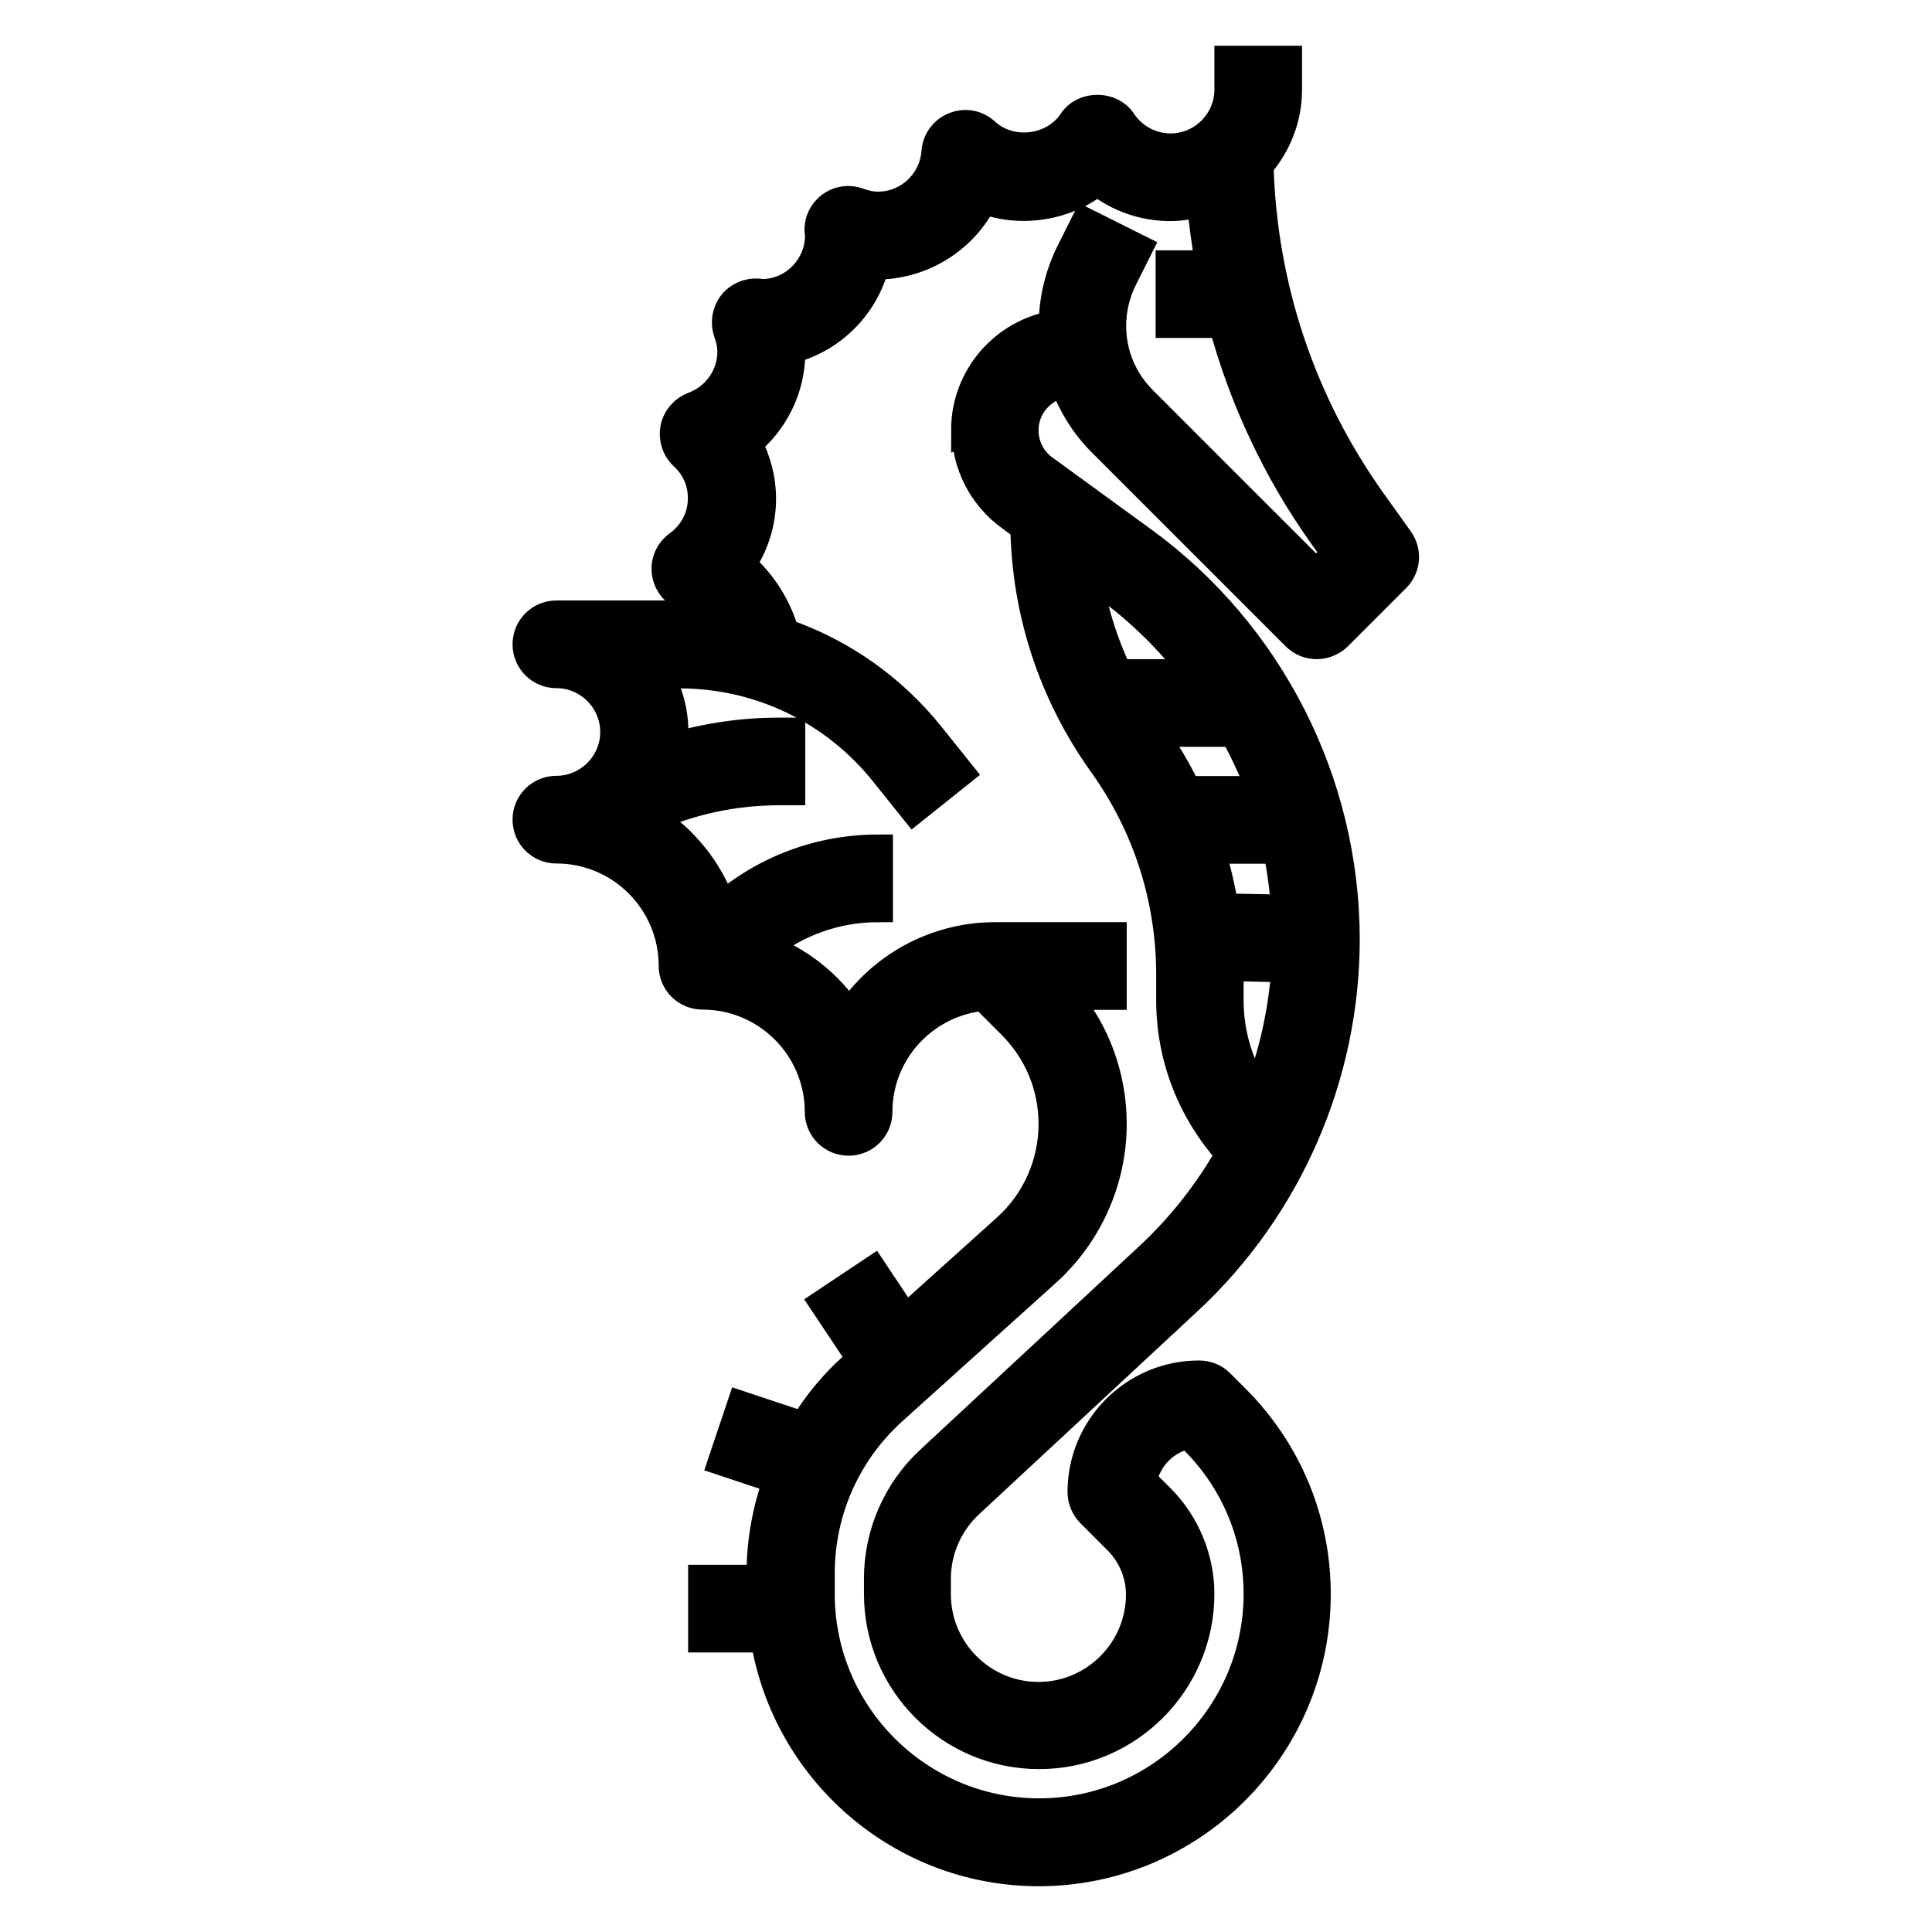
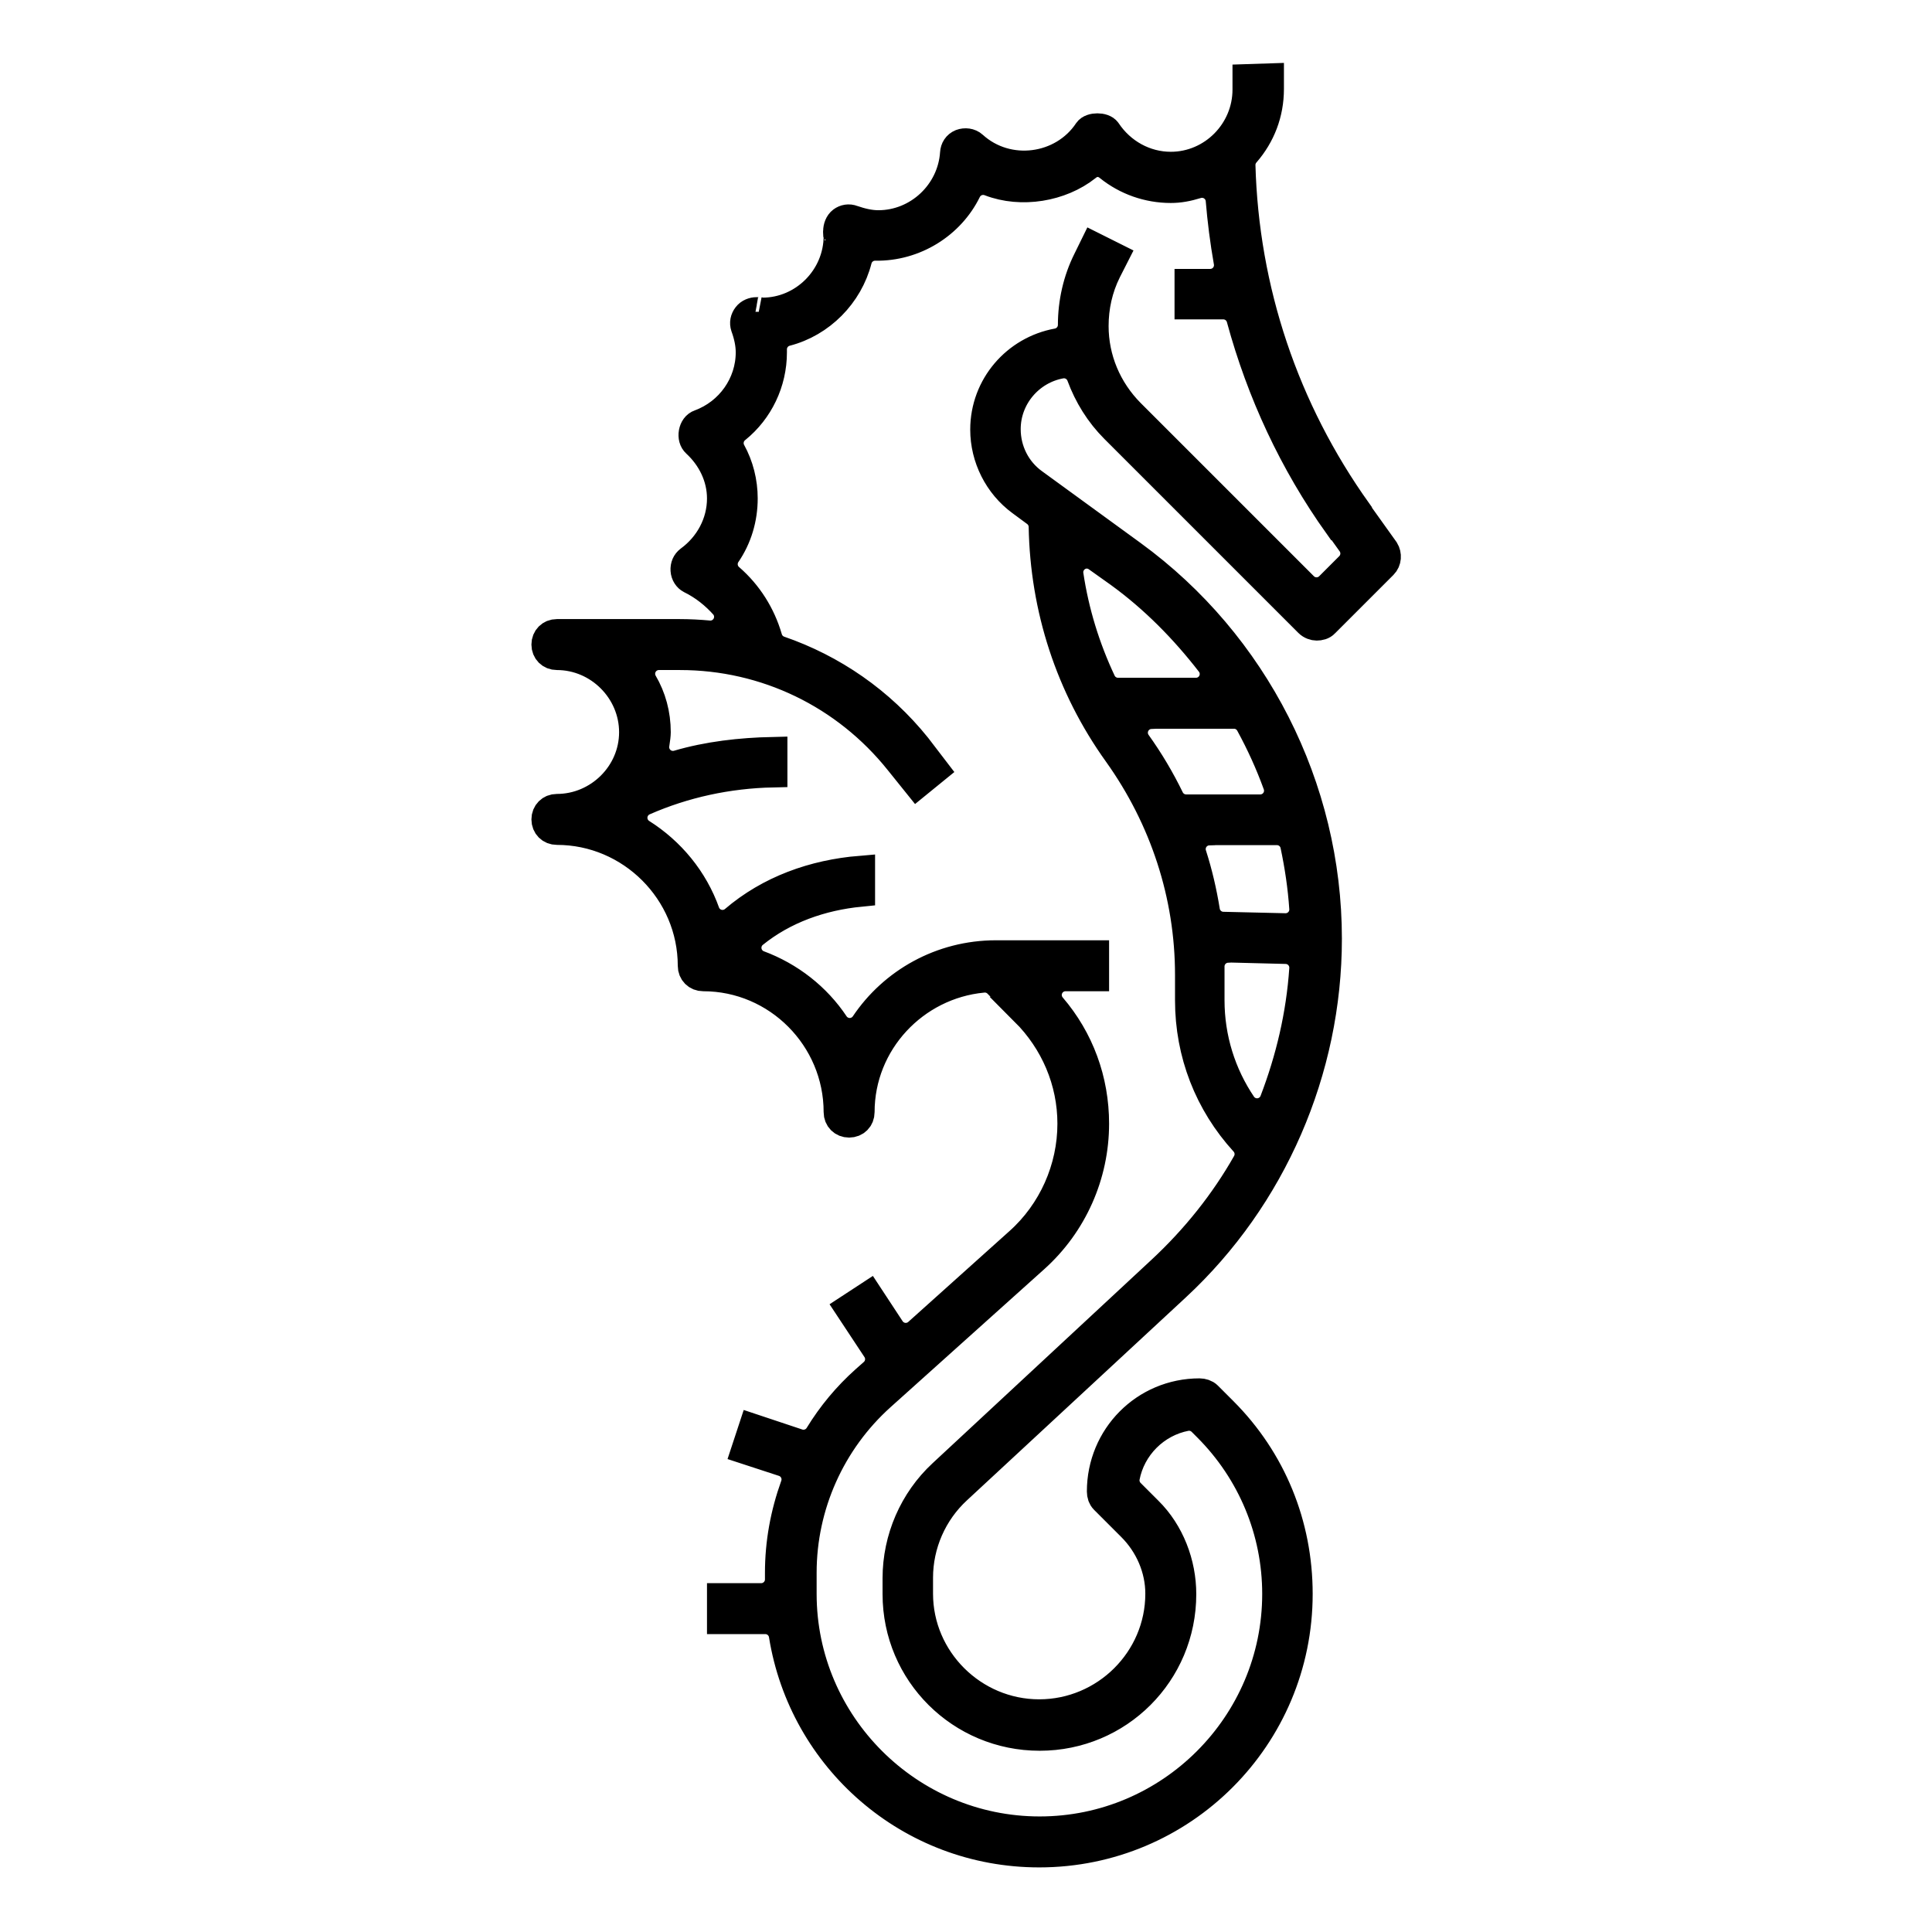
<svg xmlns="http://www.w3.org/2000/svg" width="64" height="64" enable-background="new 0 0 64 64" version="1.1" viewBox="0 0 8 8">
-   <path stroke="currentColor" fill="currentColor" d="m4.407 1.584c0.034 0.091 0.085 0.175 0.155 0.245l0.804 0.804c0.024 0.024 0.055 0.036 0.086 0.036 0.031 0 0.062-0.012 0.086-0.035l0.242-0.242c0.042-0.042 0.047-0.108 0.013-0.156l-0.113-0.158c-0.293-0.411-0.453-0.891-0.467-1.394 0.073-0.085 0.118-0.193 0.118-0.313v-0.121h-0.242v0.121c0 0.133-0.109 0.242-0.242 0.242-0.081 0-0.157-0.041-0.202-0.109-0.045-0.068-0.157-0.068-0.202 0-0.078 0.118-0.257 0.142-0.364 0.044-0.034-0.032-0.084-0.041-0.127-0.023-0.043 0.017-0.073 0.058-0.076 0.104-0.009 0.126-0.114 0.225-0.24 0.225-0.026 0-0.053-0.005-0.082-0.016-0.038-0.014-0.081-0.008-0.114 0.017-0.033 0.024-0.051 0.064-0.048 0.104 0 3e-3 0.002 0.012 0.002 0.015 0 0.133-0.108 0.242-0.239 0.242h-1.21e-4c-0.003-3.63e-4 -0.014-0.002-0.017-0.002-0.04-0.003-0.081 0.015-0.105 0.047-0.025 0.033-0.031 0.076-0.018 0.114 0.011 0.029 0.016 0.056 0.016 0.082 0 0.1-0.064 0.191-0.159 0.226-0.039 0.015-0.069 0.049-0.077 0.09-0.008 0.041 0.005 0.084 0.036 0.113 0.051 0.047 0.078 0.109 0.078 0.177 0 0.078-0.037 0.149-0.101 0.195-0.034 0.025-0.053 0.066-0.049 0.108 0.004 0.042 0.029 0.079 0.067 0.098 0.045 0.022 0.085 0.053 0.116 0.09-0.043-0.004-0.087-0.007-0.131-0.007h-0.507c-0.067 0-0.121 0.054-0.121 0.121 0 0.067 0.054 0.121 0.121 0.121 0.133 0 0.242 0.109 0.242 0.242s-0.109 0.242-0.242 0.242c-0.067 0-0.121 0.054-0.121 0.121 0 0.067 0.054 0.121 0.121 0.121 0.267 0 0.484 0.217 0.484 0.484 0 0.067 0.054 0.121 0.121 0.121 0.267 0 0.484 0.217 0.484 0.484 0 0.067 0.054 0.121 0.121 0.121 0.067 0 0.121-0.054 0.121-0.121 0-0.251 0.193-0.456 0.438-0.479l0.117 0.117c0.11 0.11 0.171 0.256 0.171 0.412 0 0.165-0.07 0.323-0.193 0.433l-0.419 0.377-0.134-0.201-0.201 0.134 0.154 0.231-0.035 0.032c-0.081 0.072-0.149 0.156-0.205 0.247l-0.258-0.086-0.077 0.229 0.228 0.076c-0.044 0.124-0.069 0.254-0.069 0.388v0.026h-0.242v0.242h0.258c0.087 0.547 0.562 0.968 1.133 0.968 0.634 0 1.149-0.516 1.149-1.149 0-0.305-0.119-0.592-0.335-0.808l-0.064-0.064c-0.023-0.023-0.053-0.035-0.086-0.035-0.267 0-0.484 0.217-0.484 0.484 0 0.032 0.013 0.063 0.035 0.086l0.114 0.114c0.059 0.059 0.093 0.141 0.093 0.224 0 0.233-0.19 0.423-0.423 0.423-0.233 0-0.423-0.19-0.423-0.423v-0.065c0-0.117 0.049-0.23 0.135-0.31l0.906-0.842c0.414-0.385 0.652-0.93 0.652-1.495 0-0.651-0.314-1.268-0.84-1.65l-0.408-0.297c-0.052-0.037-0.082-0.098-0.082-0.161 0-0.098 0.071-0.179 0.165-0.196zm0.681 2.418 0.237 0.005c-0.012 0.182-0.052 0.359-0.117 0.527-0.077-0.115-0.119-0.251-0.119-0.392v-0.105c0-0.011-0.001-0.023-0.001-0.034zm0.134-0.728h-0.308c-0.041-0.084-0.088-0.165-0.143-0.242h0.34c0.042 0.078 0.08 0.158 0.111 0.242zm0.068 0.242c0.017 0.082 0.028 0.165 0.034 0.249l-0.256-0.005c-0.013-0.083-0.033-0.164-0.057-0.244zm-0.337-0.726h-0.324c-0.063-0.133-0.107-0.275-0.128-0.421l0.09 0.065c0.139 0.101 0.259 0.223 0.362 0.356zm-0.952-1.01c0 0.141 0.068 0.274 0.182 0.357l0.061 0.045c0.006 0.354 0.117 0.692 0.324 0.981 0.183 0.256 0.28 0.558 0.28 0.873v0.105c0 0.238 0.088 0.462 0.247 0.637-0.09 0.158-0.203 0.303-0.338 0.428l-0.906 0.842c-0.135 0.125-0.213 0.303-0.213 0.487v0.065c0 0.367 0.298 0.665 0.665 0.665s0.665-0.299 0.665-0.665c0-0.147-0.06-0.291-0.164-0.395l-0.074-0.074c0.019-0.097 0.095-0.173 0.192-0.192l0.024 0.024c0.17 0.17 0.264 0.397 0.264 0.637 0 0.5-0.407 0.907-0.907 0.907-0.5 0-0.907-0.407-0.907-0.907v-0.086c0-0.257 0.109-0.502 0.3-0.674l0.636-0.573c0.173-0.156 0.273-0.38 0.273-0.613 0-0.198-0.07-0.385-0.196-0.533h0.196v-0.242h-0.484c-0.252 0-0.475 0.129-0.605 0.325-0.084-0.127-0.207-0.225-0.352-0.279 0.134-0.108 0.299-0.167 0.473-0.167v-0.242c-0.241 0-0.468 0.085-0.648 0.24-0.055-0.154-0.16-0.283-0.296-0.369 0.167-0.074 0.348-0.113 0.533-0.113h0.048v-0.242h-0.048c-0.151 0-0.3 0.022-0.442 0.064 0.003-0.021 0.006-0.042 0.006-0.064 0-0.088-0.024-0.171-0.065-0.242h0.088c0.333 0 0.642 0.149 0.85 0.409l0.121 0.151 0.189-0.151-0.121-0.151c-0.16-0.2-0.369-0.345-0.603-0.426-0.032-0.11-0.094-0.209-0.181-0.284 0.055-0.08 0.085-0.175 0.085-0.273 0-0.081-0.021-0.16-0.059-0.23 0.111-0.09 0.18-0.228 0.18-0.375 0-0.005-1.21e-4 -0.01-2.42e-4 -0.015 0.17-0.044 0.304-0.178 0.348-0.348 0.192 0.003 0.368-0.107 0.449-0.273 0.157 0.06 0.344 0.029 0.473-0.075 0.085 0.068 0.191 0.106 0.302 0.106 0.045 0 0.088-0.008 0.13-0.02 7e-3 0.088 0.019 0.175 0.035 0.262h-0.165v0.242h0.219c0.085 0.313 0.224 0.611 0.416 0.88l0.053 0.074-0.084 0.084-0.719-0.719c-0.083-0.083-0.128-0.192-0.128-0.309 0-0.068 0.016-0.135 0.046-0.195l0.062-0.124-0.216-0.108-0.062 0.124c-0.046 0.093-0.071 0.197-0.071 0.301-0.206 0.037-0.363 0.217-0.363 0.434z" stroke-width=".121" />
+   <path stroke="currentColor" fill="currentColor" d="m5.164 0.326v0.045c0 0.174-0.142 0.318-0.316 0.318-0.107 0-0.206-0.055-0.266-0.145-0.013-0.019-0.063-0.019-0.076 0-0.105 0.158-0.334 0.189-0.477 0.059-0.013-0.012-0.033-0.014-0.049-0.008-0.017 0.007-0.026 0.022-0.027 0.039-0.011 0.166-0.151 0.297-0.316 0.297-0.036 0-0.072-0.009-0.107-0.021-0.015-0.006-0.031-0.003-0.043 0.006-0.012 0.009-0.018 0.026-0.018 0.041a0.076 0.076 0 0 1 0 0.004c0 3e-3 -0.001-0.007 0 0.008a0.076 0.076 0 0 1 0.002 0.008c0 0.174-0.143 0.316-0.314 0.316a0.076 0.076 0 0 1-0.012-0.002c0.005 7.101e-4 -0.008 3.539e-4 -0.01 0h-0.002c-0.014-1.893e-4 -0.03 0.006-0.039 0.018-0.01 0.013-0.013 0.028-0.008 0.043 0.013 0.036 0.021 0.072 0.021 0.107 0 0.132-0.084 0.251-0.209 0.297-0.015 0.005-0.024 0.019-0.027 0.035-0.003 0.017 0.001 0.033 0.012 0.043 0.064 0.059 0.105 0.141 0.105 0.23 0 0.102-0.051 0.196-0.133 0.256-0.013 0.01-0.019 0.024-0.018 0.041 0.001 0.017 0.011 0.031 0.023 0.037 0.055 0.027 0.102 0.065 0.141 0.109a0.076 0.076 0 0 1-0.064 0.123c-0.043-0.004-0.083-0.006-0.123-0.006h-0.508c-0.026 0-0.045 0.019-0.045 0.045 0 0.026 0.019 0.045 0.045 0.045 0.174 0 0.318 0.144 0.318 0.318s-0.145 0.316-0.318 0.316c-0.026 0-0.045 0.019-0.045 0.045 0 0.026 0.019 0.045 0.045 0.045 0.308 0 0.561 0.253 0.561 0.561 0 0.026 0.019 0.045 0.045 0.045 0.308 0 0.559 0.253 0.559 0.561 0 0.026 0.019 0.045 0.045 0.045 0.026 0 0.045-0.019 0.045-0.045 0-0.29 0.225-0.528 0.508-0.555a0.076 0.076 0 0 1 0.062 0.021l0.115 0.117h-0.002c0.124 0.124 0.195 0.289 0.195 0.465 0 0.186-0.08 0.366-0.219 0.49l-0.42 0.377a0.076 0.076 0 0 1-0.113-0.016l-0.09-0.137-0.078 0.051 0.111 0.168a0.076 0.076 0 0 1-0.012 0.098l-0.035 0.031c-0.075 0.067-0.139 0.144-0.191 0.229a0.076 0.076 0 0 1-0.088 0.033l-0.186-0.062-0.029 0.088 0.156 0.051a0.076 0.076 0 0 1 0.047 0.098c-0.042 0.117-0.064 0.237-0.064 0.361v0.027a0.076 0.076 0 0 1-0.076 0.076h-0.164v0.09h0.182a0.076 0.076 0 0 1 0.074 0.064c0.082 0.512 0.524 0.902 1.059 0.902 0.593 0 1.072-0.48 1.072-1.072 0-0.286-0.109-0.554-0.311-0.756l-0.064-0.064c-0.008-0.008-0.021-0.012-0.033-0.012-0.226 0-0.406 0.182-0.406 0.408 0 0.013 0.004 0.025 0.012 0.033l0.113 0.113c0.073 0.073 0.117 0.173 0.117 0.277 0 0.275-0.226 0.498-0.5 0.498-0.274 0-0.5-0.224-0.5-0.498v-0.066c0-0.138 0.058-0.271 0.16-0.365l0.906-0.84c0.399-0.37 0.627-0.897 0.627-1.441 0-0.626-0.302-1.221-0.809-1.59l-0.408-0.297c-0.072-0.052-0.113-0.135-0.113-0.223 0-0.134 0.098-0.247 0.227-0.27a0.076 0.076 0 0 1 0.084 0.049c0.03 0.081 0.076 0.156 0.139 0.219l0.803 0.803c0.01 0.01 0.024 0.014 0.033 0.014 0.012 0 0.025-0.003 0.033-0.012l0.242-0.242c0.016-0.016 0.017-0.041 0.006-0.059l-0.113-0.158a0.076 0.076 0 0 1 0-0.002c-0.302-0.423-0.468-0.918-0.482-1.436a0.076 0.076 0 0 1 0.02-0.051c0.062-0.072 0.098-0.162 0.098-0.264v-0.045zm-0.623 0.346a0.076 0.076 0 0 1 0.051 0.018c0.072 0.058 0.162 0.09 0.256 0.09 0.035 0 0.068-0.006 0.107-0.018a0.076 0.076 0 0 1 0.098 0.066c0.007 0.085 0.018 0.171 0.033 0.256a0.076 0.076 0 0 1-0.074 0.09h-0.088v0.088h0.143a0.076 0.076 0 0 1 0.072 0.057c0.083 0.305 0.217 0.595 0.404 0.857a0.076 0.076 0 0 1 0.002 0l0.053 0.074a0.076 0.076 0 0 1-0.01 0.096l-0.084 0.084a0.076 0.076 0 0 1-0.105 0l-0.719-0.719c-0.096-0.097-0.15-0.225-0.15-0.361 0-0.079 0.017-0.157 0.053-0.229l0.029-0.057-0.082-0.041-0.027 0.055c-0.041 0.082-0.062 0.175-0.062 0.268a0.076 0.076 0 0 1-0.062 0.074c-0.171 0.031-0.301 0.179-0.301 0.359 0 0.116 0.056 0.228 0.15 0.297l0.061 0.045a0.076 0.076 0 0 1 0.031 0.059c0.006 0.339 0.111 0.663 0.309 0.939 0.192 0.269 0.297 0.587 0.297 0.918v0.105c0 0.22 0.08 0.425 0.227 0.586a0.076 0.076 0 0 1 0.01 0.088c-0.093 0.164-0.213 0.314-0.354 0.445l-0.906 0.842c-0.12 0.111-0.188 0.269-0.188 0.432v0.066c0 0.326 0.264 0.588 0.59 0.588 0.326 0 0.588-0.262 0.588-0.588 0-0.127-0.049-0.255-0.139-0.344l-0.074-0.074a0.076 0.076 0 0 1-0.021-0.066c0.024-0.127 0.125-0.228 0.252-0.252a0.076 0.076 0 0 1 0.066 0.021l0.023 0.023c0.184 0.184 0.287 0.431 0.287 0.691 0 0.541-0.441 0.982-0.982 0.982-0.541 0-0.984-0.441-0.984-0.982v-0.088c0-0.278 0.119-0.544 0.326-0.73l0.637-0.572c0.158-0.142 0.248-0.345 0.248-0.557 0-0.18-0.062-0.349-0.178-0.484a0.076 0.076 0 0 1 0.057-0.125h0.121v-0.09h-0.408c-0.226 0-0.426 0.114-0.543 0.289a0.076 0.076 0 0 1-0.125 0c-0.075-0.113-0.186-0.2-0.316-0.248a0.076 0.076 0 0 1-0.02-0.129c0.126-0.102 0.281-0.156 0.443-0.172v-0.09c-0.193 0.016-0.376 0.081-0.523 0.207a0.076 0.076 0 0 1-0.119-0.031c-0.049-0.138-0.144-0.253-0.266-0.33a0.076 0.076 0 0 1 0.01-0.133c0.168-0.074 0.35-0.113 0.535-0.117v-0.088c-0.134 0.003-0.267 0.018-0.393 0.055a0.076 0.076 0 0 1-0.096-0.082c0.004-0.026 0.006-0.042 0.006-0.053 0-0.074-0.019-0.144-0.055-0.205a0.076 0.076 0 0 1 0.064-0.113h0.09c0.355 0 0.686 0.16 0.908 0.438l0.074 0.092 0.07-0.057-0.072-0.094c-0.151-0.188-0.349-0.324-0.57-0.4a0.076 0.076 0 0 1-0.047-0.051c-0.028-0.096-0.082-0.182-0.158-0.248a0.076 0.076 0 0 1-0.014-0.1c0.046-0.067 0.07-0.147 0.07-0.23 0-0.068-0.017-0.135-0.049-0.193a0.076 0.076 0 0 1 0.02-0.096c0.094-0.076 0.15-0.192 0.15-0.316 0-0.006 7.29e-5 -0.009 0-0.012a0.076 0.076 0 0 1 0.057-0.074c0.143-0.037 0.258-0.153 0.295-0.297a0.076 0.076 0 0 1 0.074-0.057c0.163 0.003 0.311-0.091 0.379-0.23a0.076 0.076 0 0 1 0.096-0.037c0.13 0.05 0.293 0.023 0.4-0.062a0.076 0.076 0 0 1 0.043-0.018zm-0.055 1.623a0.076 0.076 0 0 1 0.059 0.014l0.09 0.064c0.146 0.106 0.27 0.233 0.377 0.371a0.076 0.076 0 0 1-0.061 0.123h-0.322a0.076 0.076 0 0 1-0.068-0.043c-0.066-0.14-0.112-0.289-0.135-0.443a0.076 0.076 0 0 1 0.061-0.086zm0.279 0.662a0.076 0.076 0 0 1 0.004 0h0.342a0.076 0.076 0 0 1 0.066 0.041c0.044 0.081 0.081 0.162 0.113 0.25a0.076 0.076 0 0 1-0.07 0.102h-0.309a0.076 0.076 0 0 1-0.068-0.043c-0.039-0.08-0.084-0.156-0.137-0.23a0.076 0.076 0 0 1 0.059-0.119zm0.242 0.482a0.076 0.076 0 0 1 0.002 0h0.279a0.076 0.076 0 0 1 0.074 0.061c0.018 0.085 0.031 0.172 0.037 0.26a0.076 0.076 0 0 1-0.078 0.082l-0.258-0.006a0.076 0.076 0 0 1-0.072-0.064c-0.013-0.08-0.031-0.157-0.055-0.232a0.076 0.076 0 0 1 0.07-0.1zm0.076 0.486a0.076 0.076 0 0 1 0.006 0l0.236 0.006a0.076 0.076 0 0 1 0.074 0.082c-0.013 0.19-0.056 0.372-0.123 0.547a0.076 0.076 0 0 1-0.133 0.016c-0.086-0.127-0.133-0.277-0.133-0.434v-0.105c0-0.012 1.674e-4 -0.024 0-0.033a0.076 0.076 0 0 1 0.072-0.078z" stroke-width=".121" />
</svg>
